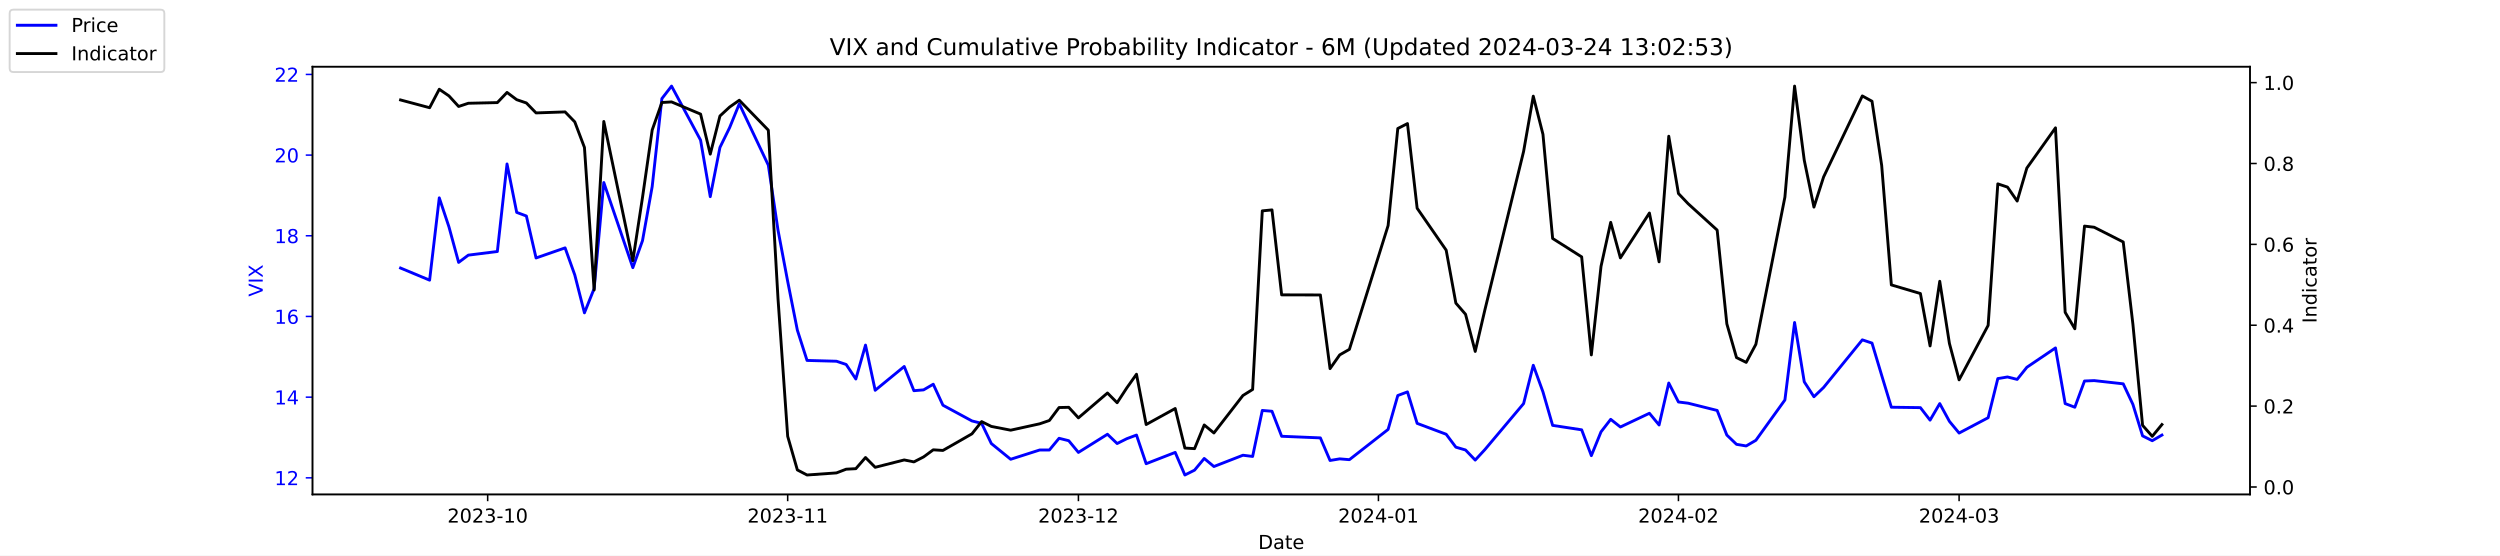
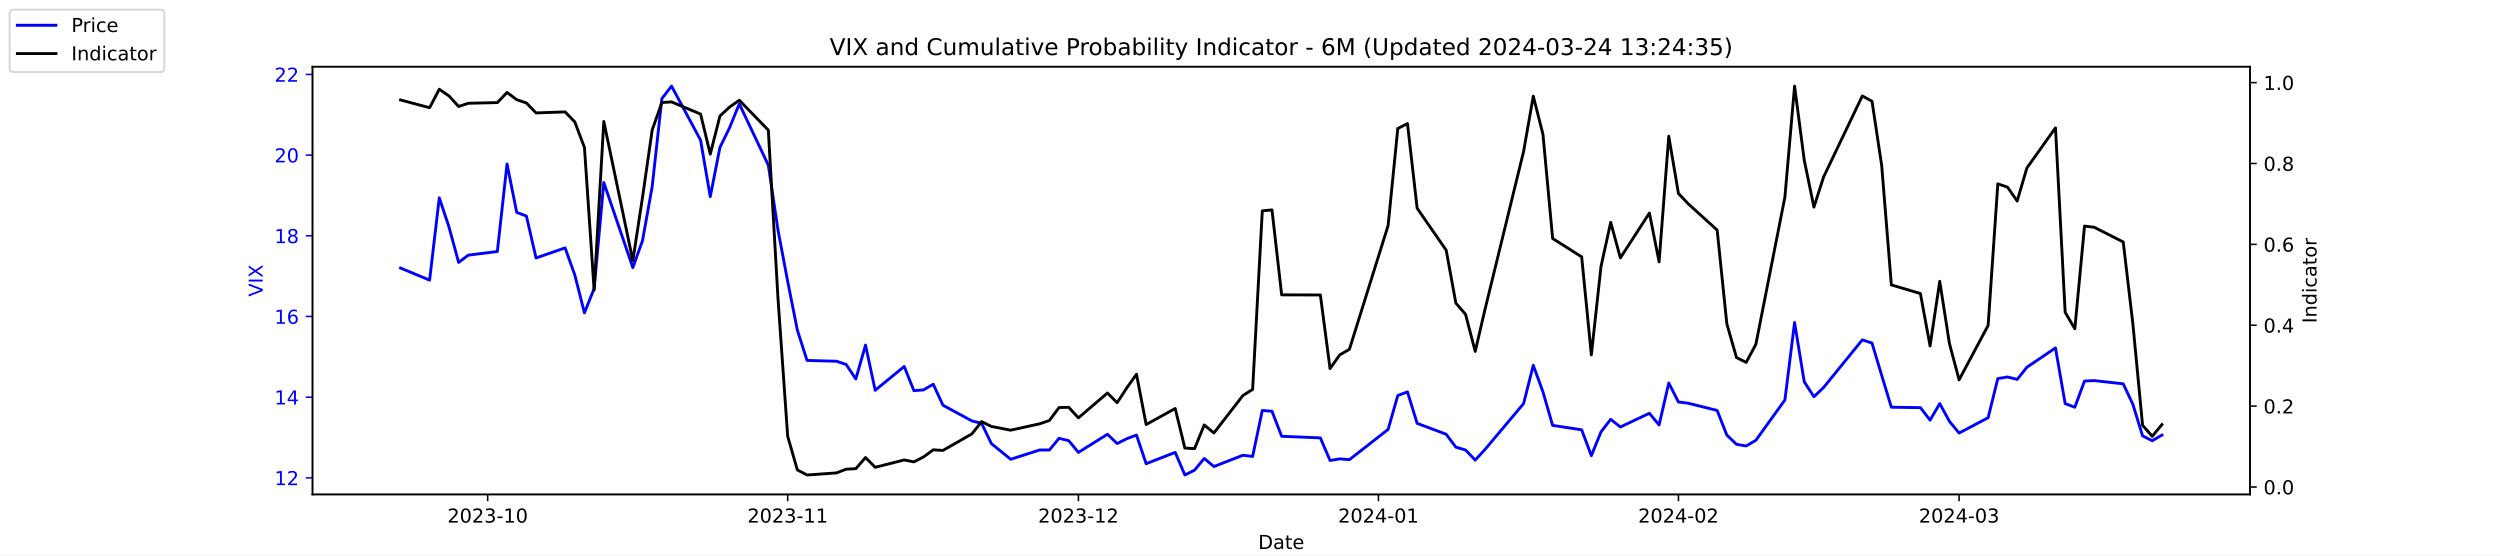
<svg xmlns="http://www.w3.org/2000/svg" xmlns:xlink="http://www.w3.org/1999/xlink" width="1296pt" height="288pt" viewBox="0 0 1296 288" version="1.1">
  <defs>
    <style type="text/css">*{stroke-linejoin: round; stroke-linecap: butt}</style>
  </defs>
  <g id="figure_1">
    <g id="patch_1">
      <path d="M 0 288  L 1296 288  L 1296 0  L 0 0  z " style="fill: #ffffff" />
    </g>
    <g id="axes_1">
      <g id="patch_2">
        <path d="M 162 256.32  L 1166.4 256.32  L 1166.4 34.56  L 162 34.56  z " style="fill: #ffffff" />
      </g>
      <g id="matplotlib.axis_1">
        <g id="xtick_1">
          <g id="line2d_1">
            <defs>
-               <path id="m7d03b8bfe6" d="M 0 0  L 0 3.5  " style="stroke: #000000; stroke-width: 0.8" />
+               <path id="m279d256c4e" d="M 0 0  L 0 3.5  " style="stroke: #000000; stroke-width: 0.8" />
            </defs>
            <g>
-               <use xlink:href="#m7d03b8bfe6" x="252.807" y="256.32" style="stroke: #000000; stroke-width: 0.8" />
+               <use xlink:href="#m279d256c4e" x="252.807" y="256.32" style="stroke: #000000; stroke-width: 0.8" />
            </g>
          </g>
          <g id="text_1">
            <g transform="translate(231.916 270.9184) scale(0.1 -0.1)">
              <defs>
                <path id="DejaVuSans-32" d="M 1228 531  L 3431 531  L 3431 0  L 469 0  L 469 531  Q 828 903 1448 1529  Q 2069 2156 2228 2338  Q 2531 2678 2651 2914  Q 2772 3150 2772 3378  Q 2772 3750 2511 3984  Q 2250 4219 1831 4219  Q 1534 4219 1204 4116  Q 875 4013 500 3803  L 500 4441  Q 881 4594 1212 4672  Q 1544 4750 1819 4750  Q 2544 4750 2975 4387  Q 3406 4025 3406 3419  Q 3406 3131 3298 2873  Q 3191 2616 2906 2266  Q 2828 2175 2409 1742  Q 1991 1309 1228 531  z " transform="scale(0.015625)" />
                <path id="DejaVuSans-30" d="M 2034 4250  Q 1547 4250 1301 3770  Q 1056 3291 1056 2328  Q 1056 1369 1301 889  Q 1547 409 2034 409  Q 2525 409 2770 889  Q 3016 1369 3016 2328  Q 3016 3291 2770 3770  Q 2525 4250 2034 4250  z M 2034 4750  Q 2819 4750 3233 4129  Q 3647 3509 3647 2328  Q 3647 1150 3233 529  Q 2819 -91 2034 -91  Q 1250 -91 836 529  Q 422 1150 422 2328  Q 422 3509 836 4129  Q 1250 4750 2034 4750  z " transform="scale(0.015625)" />
                <path id="DejaVuSans-33" d="M 2597 2516  Q 3050 2419 3304 2112  Q 3559 1806 3559 1356  Q 3559 666 3084 287  Q 2609 -91 1734 -91  Q 1441 -91 1130 -33  Q 819 25 488 141  L 488 750  Q 750 597 1062 519  Q 1375 441 1716 441  Q 2309 441 2620 675  Q 2931 909 2931 1356  Q 2931 1769 2642 2001  Q 2353 2234 1838 2234  L 1294 2234  L 1294 2753  L 1863 2753  Q 2328 2753 2575 2939  Q 2822 3125 2822 3475  Q 2822 3834 2567 4026  Q 2313 4219 1838 4219  Q 1578 4219 1281 4162  Q 984 4106 628 3988  L 628 4550  Q 988 4650 1302 4700  Q 1616 4750 1894 4750  Q 2613 4750 3031 4423  Q 3450 4097 3450 3541  Q 3450 3153 3228 2886  Q 3006 2619 2597 2516  z " transform="scale(0.015625)" />
                <path id="DejaVuSans-2d" d="M 313 2009  L 1997 2009  L 1997 1497  L 313 1497  L 313 2009  z " transform="scale(0.015625)" />
                <path id="DejaVuSans-31" d="M 794 531  L 1825 531  L 1825 4091  L 703 3866  L 703 4441  L 1819 4666  L 2450 4666  L 2450 531  L 3481 531  L 3481 0  L 794 0  L 794 531  z " transform="scale(0.015625)" />
              </defs>
              <use xlink:href="#DejaVuSans-32" />
              <use xlink:href="#DejaVuSans-30" x="63.623" />
              <use xlink:href="#DejaVuSans-32" x="127.246" />
              <use xlink:href="#DejaVuSans-33" x="190.869" />
              <use xlink:href="#DejaVuSans-2d" x="254.492" />
              <use xlink:href="#DejaVuSans-31" x="290.576" />
              <use xlink:href="#DejaVuSans-30" x="354.199" />
            </g>
          </g>
        </g>
        <g id="xtick_2">
          <g id="line2d_2">
            <g>
-               <use xlink:href="#m7d03b8bfe6" x="408.334" y="256.32" style="stroke: #000000; stroke-width: 0.8" />
+               <use xlink:href="#m279d256c4e" x="408.334" y="256.32" style="stroke: #000000; stroke-width: 0.8" />
            </g>
          </g>
          <g id="text_2">
            <g transform="translate(387.4425 270.9184) scale(0.1 -0.1)">
              <use xlink:href="#DejaVuSans-32" />
              <use xlink:href="#DejaVuSans-30" x="63.623" />
              <use xlink:href="#DejaVuSans-32" x="127.246" />
              <use xlink:href="#DejaVuSans-33" x="190.869" />
              <use xlink:href="#DejaVuSans-2d" x="254.492" />
              <use xlink:href="#DejaVuSans-31" x="290.576" />
              <use xlink:href="#DejaVuSans-31" x="354.199" />
            </g>
          </g>
        </g>
        <g id="xtick_3">
          <g id="line2d_3">
            <g>
-               <use xlink:href="#m7d03b8bfe6" x="559.052" y="256.32" style="stroke: #000000; stroke-width: 0.8" />
+               <use xlink:href="#m279d256c4e" x="559.052" y="256.32" style="stroke: #000000; stroke-width: 0.8" />
            </g>
          </g>
          <g id="text_3">
            <g transform="translate(538.161 270.9184) scale(0.1 -0.1)">
              <use xlink:href="#DejaVuSans-32" />
              <use xlink:href="#DejaVuSans-30" x="63.623" />
              <use xlink:href="#DejaVuSans-32" x="127.246" />
              <use xlink:href="#DejaVuSans-33" x="190.869" />
              <use xlink:href="#DejaVuSans-2d" x="254.492" />
              <use xlink:href="#DejaVuSans-31" x="290.576" />
              <use xlink:href="#DejaVuSans-32" x="354.199" />
            </g>
          </g>
        </g>
        <g id="xtick_4">
          <g id="line2d_4">
            <g>
-               <use xlink:href="#m7d03b8bfe6" x="714.579" y="256.32" style="stroke: #000000; stroke-width: 0.8" />
+               <use xlink:href="#m279d256c4e" x="714.579" y="256.32" style="stroke: #000000; stroke-width: 0.8" />
            </g>
          </g>
          <g id="text_4">
            <g transform="translate(693.6875 270.9184) scale(0.1 -0.1)">
              <defs>
                <path id="DejaVuSans-34" d="M 2419 4116  L 825 1625  L 2419 1625  L 2419 4116  z M 2253 4666  L 3047 4666  L 3047 1625  L 3713 1625  L 3713 1100  L 3047 1100  L 3047 0  L 2419 0  L 2419 1100  L 313 1100  L 313 1709  L 2253 4666  z " transform="scale(0.015625)" />
              </defs>
              <use xlink:href="#DejaVuSans-32" />
              <use xlink:href="#DejaVuSans-30" x="63.623" />
              <use xlink:href="#DejaVuSans-32" x="127.246" />
              <use xlink:href="#DejaVuSans-34" x="190.869" />
              <use xlink:href="#DejaVuSans-2d" x="254.492" />
              <use xlink:href="#DejaVuSans-30" x="290.576" />
              <use xlink:href="#DejaVuSans-31" x="354.199" />
            </g>
          </g>
        </g>
        <g id="xtick_5">
          <g id="line2d_5">
            <g>
-               <use xlink:href="#m7d03b8bfe6" x="870.105" y="256.32" style="stroke: #000000; stroke-width: 0.8" />
+               <use xlink:href="#m279d256c4e" x="870.105" y="256.32" style="stroke: #000000; stroke-width: 0.8" />
            </g>
          </g>
          <g id="text_5">
            <g transform="translate(849.2139 270.9184) scale(0.1 -0.1)">
              <use xlink:href="#DejaVuSans-32" />
              <use xlink:href="#DejaVuSans-30" x="63.623" />
              <use xlink:href="#DejaVuSans-32" x="127.246" />
              <use xlink:href="#DejaVuSans-34" x="190.869" />
              <use xlink:href="#DejaVuSans-2d" x="254.492" />
              <use xlink:href="#DejaVuSans-30" x="290.576" />
              <use xlink:href="#DejaVuSans-32" x="354.199" />
            </g>
          </g>
        </g>
        <g id="xtick_6">
          <g id="line2d_6">
            <g>
-               <use xlink:href="#m7d03b8bfe6" x="1015.598" y="256.32" style="stroke: #000000; stroke-width: 0.8" />
+               <use xlink:href="#m279d256c4e" x="1015.598" y="256.32" style="stroke: #000000; stroke-width: 0.8" />
            </g>
          </g>
          <g id="text_6">
            <g transform="translate(994.7064 270.9184) scale(0.1 -0.1)">
              <use xlink:href="#DejaVuSans-32" />
              <use xlink:href="#DejaVuSans-30" x="63.623" />
              <use xlink:href="#DejaVuSans-32" x="127.246" />
              <use xlink:href="#DejaVuSans-34" x="190.869" />
              <use xlink:href="#DejaVuSans-2d" x="254.492" />
              <use xlink:href="#DejaVuSans-30" x="290.576" />
              <use xlink:href="#DejaVuSans-33" x="354.199" />
            </g>
          </g>
        </g>
        <g id="text_7">
          <g transform="translate(652.2492 284.5966) scale(0.1 -0.1)">
            <defs>
              <path id="DejaVuSans-44" d="M 1259 4147  L 1259 519  L 2022 519  Q 2988 519 3436 956  Q 3884 1394 3884 2338  Q 3884 3275 3436 3711  Q 2988 4147 2022 4147  L 1259 4147  z M 628 4666  L 1925 4666  Q 3281 4666 3915 4102  Q 4550 3538 4550 2338  Q 4550 1131 3912 565  Q 3275 0 1925 0  L 628 0  L 628 4666  z " transform="scale(0.015625)" />
              <path id="DejaVuSans-61" d="M 2194 1759  Q 1497 1759 1228 1600  Q 959 1441 959 1056  Q 959 750 1161 570  Q 1363 391 1709 391  Q 2188 391 2477 730  Q 2766 1069 2766 1631  L 2766 1759  L 2194 1759  z M 3341 1997  L 3341 0  L 2766 0  L 2766 531  Q 2569 213 2275 61  Q 1981 -91 1556 -91  Q 1019 -91 701 211  Q 384 513 384 1019  Q 384 1609 779 1909  Q 1175 2209 1959 2209  L 2766 2209  L 2766 2266  Q 2766 2663 2505 2880  Q 2244 3097 1772 3097  Q 1472 3097 1187 3025  Q 903 2953 641 2809  L 641 3341  Q 956 3463 1253 3523  Q 1550 3584 1831 3584  Q 2591 3584 2966 3190  Q 3341 2797 3341 1997  z " transform="scale(0.015625)" />
              <path id="DejaVuSans-74" d="M 1172 4494  L 1172 3500  L 2356 3500  L 2356 3053  L 1172 3053  L 1172 1153  Q 1172 725 1289 603  Q 1406 481 1766 481  L 2356 481  L 2356 0  L 1766 0  Q 1100 0 847 248  Q 594 497 594 1153  L 594 3053  L 172 3053  L 172 3500  L 594 3500  L 594 4494  L 1172 4494  z " transform="scale(0.015625)" />
              <path id="DejaVuSans-65" d="M 3597 1894  L 3597 1613  L 953 1613  Q 991 1019 1311 708  Q 1631 397 2203 397  Q 2534 397 2845 478  Q 3156 559 3463 722  L 3463 178  Q 3153 47 2828 -22  Q 2503 -91 2169 -91  Q 1331 -91 842 396  Q 353 884 353 1716  Q 353 2575 817 3079  Q 1281 3584 2069 3584  Q 2775 3584 3186 3129  Q 3597 2675 3597 1894  z M 3022 2063  Q 3016 2534 2758 2815  Q 2500 3097 2075 3097  Q 1594 3097 1305 2825  Q 1016 2553 972 2059  L 3022 2063  z " transform="scale(0.015625)" />
            </defs>
            <use xlink:href="#DejaVuSans-44" />
            <use xlink:href="#DejaVuSans-61" x="77.002" />
            <use xlink:href="#DejaVuSans-74" x="138.281" />
            <use xlink:href="#DejaVuSans-65" x="177.49" />
          </g>
        </g>
      </g>
      <g id="matplotlib.axis_2">
        <g id="ytick_1">
          <g id="line2d_7">
            <defs>
-               <path id="m8d6960e7ae" d="M 0 0  L -3.5 0  " style="stroke: #0000ff; stroke-width: 0.8" />
+               <path id="m2799d257f6" d="M 0 0  L -3.5 0  " style="stroke: #0000ff; stroke-width: 0.8" />
            </defs>
            <g>
-               <use xlink:href="#m8d6960e7ae" x="162" y="247.704" style="fill: #0000ff; stroke: #0000ff; stroke-width: 0.8" />
+               <use xlink:href="#m2799d257f6" x="162" y="247.704" style="fill: #0000ff; stroke: #0000ff; stroke-width: 0.8" />
            </g>
          </g>
          <g id="text_8">
            <g style="fill: #0000ff" transform="translate(142.275 251.5031) scale(0.1 -0.1)">
              <use xlink:href="#DejaVuSans-31" />
              <use xlink:href="#DejaVuSans-32" x="63.623" />
            </g>
          </g>
        </g>
        <g id="ytick_2">
          <g id="line2d_8">
            <g>
-               <use xlink:href="#m8d6960e7ae" x="162" y="205.878" style="fill: #0000ff; stroke: #0000ff; stroke-width: 0.8" />
+               <use xlink:href="#m2799d257f6" x="162" y="205.878" style="fill: #0000ff; stroke: #0000ff; stroke-width: 0.8" />
            </g>
          </g>
          <g id="text_9">
            <g style="fill: #0000ff" transform="translate(142.275 209.6774) scale(0.1 -0.1)">
              <use xlink:href="#DejaVuSans-31" />
              <use xlink:href="#DejaVuSans-34" x="63.623" />
            </g>
          </g>
        </g>
        <g id="ytick_3">
          <g id="line2d_9">
            <g>
-               <use xlink:href="#m8d6960e7ae" x="162" y="164.052" style="fill: #0000ff; stroke: #0000ff; stroke-width: 0.8" />
+               <use xlink:href="#m2799d257f6" x="162" y="164.052" style="fill: #0000ff; stroke: #0000ff; stroke-width: 0.8" />
            </g>
          </g>
          <g id="text_10">
            <g style="fill: #0000ff" transform="translate(142.275 167.8517) scale(0.1 -0.1)">
              <defs>
                <path id="DejaVuSans-36" d="M 2113 2584  Q 1688 2584 1439 2293  Q 1191 2003 1191 1497  Q 1191 994 1439 701  Q 1688 409 2113 409  Q 2538 409 2786 701  Q 3034 994 3034 1497  Q 3034 2003 2786 2293  Q 2538 2584 2113 2584  z M 3366 4563  L 3366 3988  Q 3128 4100 2886 4159  Q 2644 4219 2406 4219  Q 1781 4219 1451 3797  Q 1122 3375 1075 2522  Q 1259 2794 1537 2939  Q 1816 3084 2150 3084  Q 2853 3084 3261 2657  Q 3669 2231 3669 1497  Q 3669 778 3244 343  Q 2819 -91 2113 -91  Q 1303 -91 875 529  Q 447 1150 447 2328  Q 447 3434 972 4092  Q 1497 4750 2381 4750  Q 2619 4750 2861 4703  Q 3103 4656 3366 4563  z " transform="scale(0.015625)" />
              </defs>
              <use xlink:href="#DejaVuSans-31" />
              <use xlink:href="#DejaVuSans-36" x="63.623" />
            </g>
          </g>
        </g>
        <g id="ytick_4">
          <g id="line2d_10">
            <g>
-               <use xlink:href="#m8d6960e7ae" x="162" y="122.227" style="fill: #0000ff; stroke: #0000ff; stroke-width: 0.8" />
+               <use xlink:href="#m2799d257f6" x="162" y="122.227" style="fill: #0000ff; stroke: #0000ff; stroke-width: 0.8" />
            </g>
          </g>
          <g id="text_11">
            <g style="fill: #0000ff" transform="translate(142.275 126.0259) scale(0.1 -0.1)">
              <defs>
                <path id="DejaVuSans-38" d="M 2034 2216  Q 1584 2216 1326 1975  Q 1069 1734 1069 1313  Q 1069 891 1326 650  Q 1584 409 2034 409  Q 2484 409 2743 651  Q 3003 894 3003 1313  Q 3003 1734 2745 1975  Q 2488 2216 2034 2216  z M 1403 2484  Q 997 2584 770 2862  Q 544 3141 544 3541  Q 544 4100 942 4425  Q 1341 4750 2034 4750  Q 2731 4750 3128 4425  Q 3525 4100 3525 3541  Q 3525 3141 3298 2862  Q 3072 2584 2669 2484  Q 3125 2378 3379 2068  Q 3634 1759 3634 1313  Q 3634 634 3220 271  Q 2806 -91 2034 -91  Q 1263 -91 848 271  Q 434 634 434 1313  Q 434 1759 690 2068  Q 947 2378 1403 2484  z M 1172 3481  Q 1172 3119 1398 2916  Q 1625 2713 2034 2713  Q 2441 2713 2670 2916  Q 2900 3119 2900 3481  Q 2900 3844 2670 4047  Q 2441 4250 2034 4250  Q 1625 4250 1398 4047  Q 1172 3844 1172 3481  z " transform="scale(0.015625)" />
              </defs>
              <use xlink:href="#DejaVuSans-31" />
              <use xlink:href="#DejaVuSans-38" x="63.623" />
            </g>
          </g>
        </g>
        <g id="ytick_5">
          <g id="line2d_11">
            <g>
-               <use xlink:href="#m8d6960e7ae" x="162" y="80.401" style="fill: #0000ff; stroke: #0000ff; stroke-width: 0.8" />
+               <use xlink:href="#m2799d257f6" x="162" y="80.401" style="fill: #0000ff; stroke: #0000ff; stroke-width: 0.8" />
            </g>
          </g>
          <g id="text_12">
            <g style="fill: #0000ff" transform="translate(142.275 84.2002) scale(0.1 -0.1)">
              <use xlink:href="#DejaVuSans-32" />
              <use xlink:href="#DejaVuSans-30" x="63.623" />
            </g>
          </g>
        </g>
        <g id="ytick_6">
          <g id="line2d_12">
            <g>
-               <use xlink:href="#m8d6960e7ae" x="162" y="38.575" style="fill: #0000ff; stroke: #0000ff; stroke-width: 0.8" />
+               <use xlink:href="#m2799d257f6" x="162" y="38.575" style="fill: #0000ff; stroke: #0000ff; stroke-width: 0.8" />
            </g>
          </g>
          <g id="text_13">
            <g style="fill: #0000ff" transform="translate(142.275 42.37447) scale(0.1 -0.1)">
              <use xlink:href="#DejaVuSans-32" />
              <use xlink:href="#DejaVuSans-32" x="63.623" />
            </g>
          </g>
        </g>
        <g id="text_14">
          <g style="fill: #0000ff" transform="translate(136.1953 153.7603) rotate(-90) scale(0.1 -0.1)">
            <defs>
              <path id="DejaVuSans-56" d="M 1831 0  L 50 4666  L 709 4666  L 2188 738  L 3669 4666  L 4325 4666  L 2547 0  L 1831 0  z " transform="scale(0.015625)" />
              <path id="DejaVuSans-49" d="M 628 4666  L 1259 4666  L 1259 0  L 628 0  L 628 4666  z " transform="scale(0.015625)" />
              <path id="DejaVuSans-58" d="M 403 4666  L 1081 4666  L 2241 2931  L 3406 4666  L 4084 4666  L 2584 2425  L 4184 0  L 3506 0  L 2194 1984  L 872 0  L 191 0  L 1856 2491  L 403 4666  z " transform="scale(0.015625)" />
            </defs>
            <use xlink:href="#DejaVuSans-56" />
            <use xlink:href="#DejaVuSans-49" x="68.408" />
            <use xlink:href="#DejaVuSans-58" x="97.9" />
          </g>
        </g>
      </g>
      <g id="line2d_13">
-         <path d="M 207.655 138.957  L 222.705 145.231  L 227.722 102.569  L 232.739 117.626  L 237.756 136.029  L 242.773 132.265  L 257.824 130.383  L 262.841 85.002  L 267.858 110.097  L 272.875 111.979  L 277.892 133.729  L 292.943 128.501  L 297.96 142.512  L 302.977 162.17  L 307.994 149.623  L 313.011 94.622  L 328.062 138.748  L 333.079 124.736  L 338.096 96.713  L 343.113 51.123  L 348.13 44.64  L 363.181 72.663  L 368.198 101.941  L 373.215 76.428  L 378.232 66.18  L 383.249 53.842  L 398.3 85.629  L 403.317 119.299  L 408.334 145.858  L 413.351 171.163  L 418.368 186.847  L 433.628 187.266  L 438.645 188.939  L 443.662 196.467  L 448.679 178.901  L 453.696 202.323  L 468.747 189.984  L 473.764 202.532  L 478.781 202.114  L 483.798 199.186  L 488.815 210.061  L 503.866 218.217  L 508.883 219.472  L 513.9 229.928  L 523.934 238.084  L 538.984 233.274  L 544.001 233.274  L 549.018 227.209  L 554.035 228.464  L 559.052 234.529  L 574.103 225.118  L 579.12 229.928  L 584.137 227.418  L 589.154 225.536  L 594.171 240.384  L 609.222 234.529  L 614.239 246.24  L 619.256 243.73  L 624.273 237.666  L 629.29 241.848  L 644.341 235.993  L 649.358 236.62  L 654.375 212.779  L 659.392 213.198  L 664.409 226.164  L 684.477 227  L 689.494 238.711  L 694.511 237.875  L 699.528 238.293  L 719.596 222.608  L 724.613 205.042  L 729.63 203.159  L 734.647 219.472  L 749.698 225.118  L 754.715 231.81  L 759.732 233.274  L 764.749 238.502  L 769.766 233.065  L 789.834 209.224  L 794.851 189.357  L 799.868 203.159  L 804.885 220.517  L 819.936 222.818  L 824.952 236.202  L 829.969 223.863  L 834.986 217.38  L 840.003 221.354  L 855.054 214.243  L 860.071 220.308  L 865.088 198.559  L 870.105 208.388  L 875.122 209.015  L 890.173 212.779  L 895.19 225.536  L 900.207 230.346  L 905.224 231.183  L 910.241 228.255  L 925.292 207.342  L 930.309 167.189  L 935.326 197.931  L 940.343 205.669  L 945.36 200.859  L 965.428 176.182  L 970.445 177.855  L 975.462 194.585  L 980.479 211.106  L 995.53 211.316  L 1000.547 217.798  L 1005.564 209.224  L 1010.581 218.426  L 1015.598 224.491  L 1030.649 216.544  L 1035.666 196.258  L 1040.683 195.422  L 1045.7 196.677  L 1050.717 190.403  L 1065.559 180.364  L 1070.576 209.224  L 1075.593 211.106  L 1080.61 197.513  L 1085.627 197.304  L 1100.678 198.977  L 1105.695 209.642  L 1110.711 225.955  L 1115.728 228.464  L 1120.745 225.536  " clip-path="url(#p85b5ad4046)" style="fill: none; stroke: #0000ff; stroke-width: 1.5; stroke-linecap: square" />
+         <path d="M 207.655 138.957  L 222.705 145.231  L 227.722 102.569  L 232.739 117.626  L 237.756 136.029  L 242.773 132.265  L 257.824 130.383  L 262.841 85.002  L 267.858 110.097  L 272.875 111.979  L 277.892 133.729  L 292.943 128.501  L 297.96 142.512  L 302.977 162.17  L 307.994 149.623  L 313.011 94.622  L 328.062 138.748  L 333.079 124.736  L 338.096 96.713  L 343.113 51.123  L 348.13 44.64  L 363.181 72.663  L 368.198 101.941  L 373.215 76.428  L 378.232 66.18  L 383.249 53.842  L 398.3 85.629  L 403.317 119.299  L 408.334 145.858  L 413.351 171.163  L 418.368 186.847  L 433.628 187.266  L 438.645 188.939  L 443.662 196.467  L 448.679 178.901  L 453.696 202.323  L 468.747 189.984  L 473.764 202.532  L 478.781 202.114  L 483.798 199.186  L 488.815 210.061  L 503.866 218.217  L 508.883 219.472  L 513.9 229.928  L 523.934 238.084  L 538.984 233.274  L 544.001 233.274  L 549.018 227.209  L 554.035 228.464  L 559.052 234.529  L 574.103 225.118  L 579.12 229.928  L 584.137 227.418  L 589.154 225.536  L 594.171 240.384  L 609.222 234.529  L 614.239 246.24  L 619.256 243.73  L 624.273 237.666  L 629.29 241.848  L 644.341 235.993  L 649.358 236.62  L 654.375 212.779  L 659.392 213.198  L 664.409 226.164  L 684.477 227  L 689.494 238.711  L 694.511 237.875  L 699.528 238.293  L 719.596 222.608  L 724.613 205.042  L 729.63 203.159  L 734.647 219.472  L 749.698 225.118  L 754.715 231.81  L 759.732 233.274  L 764.749 238.502  L 769.766 233.065  L 789.834 209.224  L 794.851 189.357  L 799.868 203.159  L 804.885 220.517  L 819.936 222.818  L 824.952 236.202  L 829.969 223.863  L 834.986 217.38  L 840.003 221.354  L 855.054 214.243  L 860.071 220.308  L 865.088 198.559  L 870.105 208.388  L 875.122 209.015  L 890.173 212.779  L 895.19 225.536  L 900.207 230.346  L 905.224 231.183  L 910.241 228.255  L 925.292 207.342  L 930.309 167.189  L 935.326 197.931  L 940.343 205.669  L 945.36 200.859  L 965.428 176.182  L 970.445 177.855  L 975.462 194.585  L 980.479 211.106  L 995.53 211.316  L 1000.547 217.798  L 1005.564 209.224  L 1010.581 218.426  L 1015.598 224.491  L 1030.649 216.544  L 1035.666 196.258  L 1040.683 195.422  L 1045.7 196.677  L 1050.717 190.403  L 1065.559 180.364  L 1070.576 209.224  L 1075.593 211.106  L 1080.61 197.513  L 1085.627 197.304  L 1100.678 198.977  L 1105.695 209.642  L 1110.711 225.955  L 1115.728 228.464  L 1120.745 225.536  " clip-path="url(#pa01f91e3af)" style="fill: none; stroke: #0000ff; stroke-width: 1.5; stroke-linecap: square" />
      </g>
      <g id="patch_3">
        <path d="M 162 256.32  L 162 34.56  " style="fill: none; stroke: #000000; stroke-width: 0.8; stroke-linejoin: miter; stroke-linecap: square" />
      </g>
      <g id="patch_4">
        <path d="M 1166.4 256.32  L 1166.4 34.56  " style="fill: none; stroke: #000000; stroke-width: 0.8; stroke-linejoin: miter; stroke-linecap: square" />
      </g>
      <g id="patch_5">
        <path d="M 162 256.32  L 1166.4 256.32  " style="fill: none; stroke: #000000; stroke-width: 0.8; stroke-linejoin: miter; stroke-linecap: square" />
      </g>
      <g id="patch_6">
        <path d="M 162 34.56  L 1166.4 34.56  " style="fill: none; stroke: #000000; stroke-width: 0.8; stroke-linejoin: miter; stroke-linecap: square" />
      </g>
    </g>
    <g id="axes_2">
      <g id="matplotlib.axis_3">
        <g id="ytick_7">
          <g id="line2d_14">
            <defs>
-               <path id="mf01c305b38" d="M 0 0  L 3.5 0  " style="stroke: #000000; stroke-width: 0.8" />
+               <path id="m639d3eff4e" d="M 0 0  L 3.5 0  " style="stroke: #000000; stroke-width: 0.8" />
            </defs>
            <g>
-               <use xlink:href="#mf01c305b38" x="1166.4" y="252.461" style="stroke: #000000; stroke-width: 0.8" />
+               <use xlink:href="#m639d3eff4e" x="1166.4" y="252.461" style="stroke: #000000; stroke-width: 0.8" />
            </g>
          </g>
          <g id="text_15">
            <g transform="translate(1173.4 256.2606) scale(0.1 -0.1)">
              <defs>
                <path id="DejaVuSans-2e" d="M 684 794  L 1344 794  L 1344 0  L 684 0  L 684 794  z " transform="scale(0.015625)" />
              </defs>
              <use xlink:href="#DejaVuSans-30" />
              <use xlink:href="#DejaVuSans-2e" x="63.623" />
              <use xlink:href="#DejaVuSans-30" x="95.41" />
            </g>
          </g>
        </g>
        <g id="ytick_8">
          <g id="line2d_15">
            <g>
-               <use xlink:href="#mf01c305b38" x="1166.4" y="210.535" style="stroke: #000000; stroke-width: 0.8" />
+               <use xlink:href="#m639d3eff4e" x="1166.4" y="210.535" style="stroke: #000000; stroke-width: 0.8" />
            </g>
          </g>
          <g id="text_16">
            <g transform="translate(1173.4 214.3337) scale(0.1 -0.1)">
              <use xlink:href="#DejaVuSans-30" />
              <use xlink:href="#DejaVuSans-2e" x="63.623" />
              <use xlink:href="#DejaVuSans-32" x="95.41" />
            </g>
          </g>
        </g>
        <g id="ytick_9">
          <g id="line2d_16">
            <g>
-               <use xlink:href="#mf01c305b38" x="1166.4" y="168.608" style="stroke: #000000; stroke-width: 0.8" />
+               <use xlink:href="#m639d3eff4e" x="1166.4" y="168.608" style="stroke: #000000; stroke-width: 0.8" />
            </g>
          </g>
          <g id="text_17">
            <g transform="translate(1173.4 172.4068) scale(0.1 -0.1)">
              <use xlink:href="#DejaVuSans-30" />
              <use xlink:href="#DejaVuSans-2e" x="63.623" />
              <use xlink:href="#DejaVuSans-34" x="95.41" />
            </g>
          </g>
        </g>
        <g id="ytick_10">
          <g id="line2d_17">
            <g>
-               <use xlink:href="#mf01c305b38" x="1166.4" y="126.681" style="stroke: #000000; stroke-width: 0.8" />
+               <use xlink:href="#m639d3eff4e" x="1166.4" y="126.681" style="stroke: #000000; stroke-width: 0.8" />
            </g>
          </g>
          <g id="text_18">
            <g transform="translate(1173.4 130.4799) scale(0.1 -0.1)">
              <use xlink:href="#DejaVuSans-30" />
              <use xlink:href="#DejaVuSans-2e" x="63.623" />
              <use xlink:href="#DejaVuSans-36" x="95.41" />
            </g>
          </g>
        </g>
        <g id="ytick_11">
          <g id="line2d_18">
            <g>
-               <use xlink:href="#mf01c305b38" x="1166.4" y="84.754" style="stroke: #000000; stroke-width: 0.8" />
+               <use xlink:href="#m639d3eff4e" x="1166.4" y="84.754" style="stroke: #000000; stroke-width: 0.8" />
            </g>
          </g>
          <g id="text_19">
            <g transform="translate(1173.4 88.55298) scale(0.1 -0.1)">
              <use xlink:href="#DejaVuSans-30" />
              <use xlink:href="#DejaVuSans-2e" x="63.623" />
              <use xlink:href="#DejaVuSans-38" x="95.41" />
            </g>
          </g>
        </g>
        <g id="ytick_12">
          <g id="line2d_19">
            <g>
-               <use xlink:href="#mf01c305b38" x="1166.4" y="42.827" style="stroke: #000000; stroke-width: 0.8" />
+               <use xlink:href="#m639d3eff4e" x="1166.4" y="42.827" style="stroke: #000000; stroke-width: 0.8" />
            </g>
          </g>
          <g id="text_20">
            <g transform="translate(1173.4 46.62607) scale(0.1 -0.1)">
              <use xlink:href="#DejaVuSans-31" />
              <use xlink:href="#DejaVuSans-2e" x="63.623" />
              <use xlink:href="#DejaVuSans-30" x="95.41" />
            </g>
          </g>
        </g>
        <g id="text_21">
          <g transform="translate(1200.902 167.5353) rotate(-90) scale(0.1 -0.1)">
            <defs>
              <path id="DejaVuSans-6e" d="M 3513 2113  L 3513 0  L 2938 0  L 2938 2094  Q 2938 2591 2744 2837  Q 2550 3084 2163 3084  Q 1697 3084 1428 2787  Q 1159 2491 1159 1978  L 1159 0  L 581 0  L 581 3500  L 1159 3500  L 1159 2956  Q 1366 3272 1645 3428  Q 1925 3584 2291 3584  Q 2894 3584 3203 3211  Q 3513 2838 3513 2113  z " transform="scale(0.015625)" />
              <path id="DejaVuSans-64" d="M 2906 2969  L 2906 4863  L 3481 4863  L 3481 0  L 2906 0  L 2906 525  Q 2725 213 2448 61  Q 2172 -91 1784 -91  Q 1150 -91 751 415  Q 353 922 353 1747  Q 353 2572 751 3078  Q 1150 3584 1784 3584  Q 2172 3584 2448 3432  Q 2725 3281 2906 2969  z M 947 1747  Q 947 1113 1208 752  Q 1469 391 1925 391  Q 2381 391 2643 752  Q 2906 1113 2906 1747  Q 2906 2381 2643 2742  Q 2381 3103 1925 3103  Q 1469 3103 1208 2742  Q 947 2381 947 1747  z " transform="scale(0.015625)" />
              <path id="DejaVuSans-69" d="M 603 3500  L 1178 3500  L 1178 0  L 603 0  L 603 3500  z M 603 4863  L 1178 4863  L 1178 4134  L 603 4134  L 603 4863  z " transform="scale(0.015625)" />
              <path id="DejaVuSans-63" d="M 3122 3366  L 3122 2828  Q 2878 2963 2633 3030  Q 2388 3097 2138 3097  Q 1578 3097 1268 2742  Q 959 2388 959 1747  Q 959 1106 1268 751  Q 1578 397 2138 397  Q 2388 397 2633 464  Q 2878 531 3122 666  L 3122 134  Q 2881 22 2623 -34  Q 2366 -91 2075 -91  Q 1284 -91 818 406  Q 353 903 353 1747  Q 353 2603 823 3093  Q 1294 3584 2113 3584  Q 2378 3584 2631 3529  Q 2884 3475 3122 3366  z " transform="scale(0.015625)" />
              <path id="DejaVuSans-6f" d="M 1959 3097  Q 1497 3097 1228 2736  Q 959 2375 959 1747  Q 959 1119 1226 758  Q 1494 397 1959 397  Q 2419 397 2687 759  Q 2956 1122 2956 1747  Q 2956 2369 2687 2733  Q 2419 3097 1959 3097  z M 1959 3584  Q 2709 3584 3137 3096  Q 3566 2609 3566 1747  Q 3566 888 3137 398  Q 2709 -91 1959 -91  Q 1206 -91 779 398  Q 353 888 353 1747  Q 353 2609 779 3096  Q 1206 3584 1959 3584  z " transform="scale(0.015625)" />
              <path id="DejaVuSans-72" d="M 2631 2963  Q 2534 3019 2420 3045  Q 2306 3072 2169 3072  Q 1681 3072 1420 2755  Q 1159 2438 1159 1844  L 1159 0  L 581 0  L 581 3500  L 1159 3500  L 1159 2956  Q 1341 3275 1631 3429  Q 1922 3584 2338 3584  Q 2397 3584 2469 3576  Q 2541 3569 2628 3553  L 2631 2963  z " transform="scale(0.015625)" />
            </defs>
            <use xlink:href="#DejaVuSans-49" />
            <use xlink:href="#DejaVuSans-6e" x="29.492" />
            <use xlink:href="#DejaVuSans-64" x="92.871" />
            <use xlink:href="#DejaVuSans-69" x="156.348" />
            <use xlink:href="#DejaVuSans-63" x="184.131" />
            <use xlink:href="#DejaVuSans-61" x="239.111" />
            <use xlink:href="#DejaVuSans-74" x="300.391" />
            <use xlink:href="#DejaVuSans-6f" x="339.6" />
            <use xlink:href="#DejaVuSans-72" x="400.781" />
          </g>
        </g>
      </g>
      <g id="line2d_20">
-         <path d="M 207.655 51.818  L 222.705 55.84  L 227.722 46.27  L 232.739 49.714  L 237.756 55.196  L 242.773 53.533  L 257.824 53.183  L 262.841 47.919  L 267.858 51.676  L 272.875 53.378  L 277.892 58.536  L 292.943 58.014  L 297.96 63.187  L 302.977 76.444  L 307.994 150.306  L 313.011 62.975  L 328.062 135.12  L 333.079 102.306  L 338.096 67.397  L 343.113 53.146  L 348.13 52.833  L 363.181 59.145  L 368.198 79.898  L 373.215 60.134  L 378.232 55.494  L 383.249 51.97  L 398.3 67.473  L 403.317 154.832  L 408.334 226.181  L 413.351 243.614  L 418.368 246.24  L 433.628 245.155  L 438.645 243.23  L 443.662 242.964  L 448.679 237.183  L 453.696 242.25  L 468.747 238.435  L 473.764 239.446  L 478.781 236.871  L 483.798 233.181  L 488.815 233.507  L 503.866 224.892  L 508.883 218.558  L 513.9 221.057  L 523.934 223.009  L 538.984 219.7  L 544.001 217.982  L 549.018 211.268  L 554.035 211.153  L 559.052 216.619  L 574.103 203.731  L 579.12 208.779  L 584.137 201.073  L 589.154 194.005  L 594.171 220.075  L 609.222 211.773  L 614.239 232.27  L 619.256 232.576  L 624.273 220.306  L 629.29 224.445  L 644.341 205.016  L 649.358 201.89  L 654.375 109.314  L 659.392 108.817  L 664.409 152.854  L 684.477 152.91  L 689.494 191.088  L 694.511 183.971  L 699.528 181.099  L 719.596 116.924  L 724.613 66.625  L 729.63 64.069  L 734.647 107.95  L 749.698 129.692  L 754.715 157.129  L 759.732 162.918  L 764.749 182.173  L 769.766 160.638  L 789.834 78.509  L 794.851 49.855  L 799.868 69.641  L 804.885 123.62  L 819.936 133.166  L 824.952 183.971  L 829.969 138.075  L 834.986 115.269  L 840.003 133.687  L 855.054 110.438  L 860.071 135.725  L 865.088 70.632  L 870.105 100.32  L 875.122 105.601  L 890.173 119.275  L 895.19 167.88  L 900.207 185.376  L 905.224 187.855  L 910.241 178.494  L 925.292 102.174  L 930.309 44.64  L 935.326 83.051  L 940.343 107.357  L 945.36 91.715  L 965.428 49.731  L 970.445 52.489  L 975.462 85.756  L 980.479 147.7  L 995.53 152.158  L 1000.547 179.324  L 1005.564 145.833  L 1010.581 178.052  L 1015.598 196.907  L 1030.649 168.687  L 1035.666 95.313  L 1040.683 96.993  L 1045.7 104.224  L 1050.717 87.118  L 1065.559 66.278  L 1070.576 161.903  L 1075.593 170.437  L 1080.61 117.21  L 1085.627 117.809  L 1100.678 125.441  L 1105.695 168.039  L 1110.711 220.487  L 1115.728 226.184  L 1120.745 220.09  " clip-path="url(#p85b5ad4046)" style="fill: none; stroke: #000000; stroke-width: 1.5; stroke-linecap: square" />
+         <path d="M 207.655 51.818  L 222.705 55.84  L 227.722 46.27  L 232.739 49.714  L 237.756 55.196  L 242.773 53.533  L 257.824 53.183  L 262.841 47.919  L 267.858 51.676  L 272.875 53.378  L 277.892 58.536  L 292.943 58.014  L 297.96 63.187  L 302.977 76.444  L 307.994 150.306  L 313.011 62.975  L 328.062 135.12  L 333.079 102.306  L 338.096 67.397  L 343.113 53.146  L 348.13 52.833  L 363.181 59.145  L 368.198 79.898  L 373.215 60.134  L 378.232 55.494  L 383.249 51.97  L 398.3 67.473  L 403.317 154.832  L 408.334 226.181  L 413.351 243.614  L 418.368 246.24  L 433.628 245.155  L 438.645 243.23  L 443.662 242.964  L 448.679 237.183  L 453.696 242.25  L 468.747 238.435  L 473.764 239.446  L 478.781 236.871  L 483.798 233.181  L 488.815 233.507  L 503.866 224.892  L 508.883 218.558  L 513.9 221.057  L 523.934 223.009  L 538.984 219.7  L 544.001 217.982  L 549.018 211.268  L 554.035 211.153  L 559.052 216.619  L 574.103 203.731  L 579.12 208.779  L 584.137 201.073  L 589.154 194.005  L 594.171 220.075  L 609.222 211.773  L 614.239 232.27  L 619.256 232.576  L 624.273 220.306  L 629.29 224.445  L 644.341 205.016  L 649.358 201.89  L 654.375 109.314  L 659.392 108.817  L 664.409 152.854  L 684.477 152.91  L 689.494 191.088  L 694.511 183.971  L 699.528 181.099  L 719.596 116.924  L 724.613 66.625  L 729.63 64.069  L 734.647 107.95  L 749.698 129.692  L 754.715 157.129  L 759.732 162.918  L 764.749 182.173  L 769.766 160.638  L 789.834 78.509  L 794.851 49.855  L 799.868 69.641  L 804.885 123.62  L 819.936 133.166  L 824.952 183.971  L 829.969 138.075  L 834.986 115.269  L 840.003 133.687  L 855.054 110.438  L 860.071 135.725  L 865.088 70.632  L 870.105 100.32  L 875.122 105.601  L 890.173 119.275  L 895.19 167.88  L 900.207 185.376  L 905.224 187.855  L 910.241 178.494  L 925.292 102.174  L 930.309 44.64  L 935.326 83.051  L 940.343 107.357  L 945.36 91.715  L 965.428 49.731  L 970.445 52.489  L 975.462 85.756  L 980.479 147.7  L 995.53 152.158  L 1000.547 179.324  L 1005.564 145.833  L 1010.581 178.052  L 1015.598 196.907  L 1030.649 168.687  L 1035.666 95.313  L 1040.683 96.993  L 1045.7 104.224  L 1050.717 87.118  L 1065.559 66.278  L 1070.576 161.903  L 1075.593 170.437  L 1080.61 117.21  L 1085.627 117.809  L 1100.678 125.441  L 1105.695 168.039  L 1110.711 220.487  L 1115.728 226.184  L 1120.745 220.09  " clip-path="url(#pa01f91e3af)" style="fill: none; stroke: #000000; stroke-width: 1.5; stroke-linecap: square" />
      </g>
      <g id="patch_7">
        <path d="M 162 256.32  L 162 34.56  " style="fill: none; stroke: #000000; stroke-width: 0.8; stroke-linejoin: miter; stroke-linecap: square" />
      </g>
      <g id="patch_8">
        <path d="M 1166.4 256.32  L 1166.4 34.56  " style="fill: none; stroke: #000000; stroke-width: 0.8; stroke-linejoin: miter; stroke-linecap: square" />
      </g>
      <g id="patch_9">
        <path d="M 162 256.32  L 1166.4 256.32  " style="fill: none; stroke: #000000; stroke-width: 0.8; stroke-linejoin: miter; stroke-linecap: square" />
      </g>
      <g id="patch_10">
        <path d="M 162 34.56  L 1166.4 34.56  " style="fill: none; stroke: #000000; stroke-width: 0.8; stroke-linejoin: miter; stroke-linecap: square" />
      </g>
      <g id="text_22">
        <g transform="translate(430.0941 28.56) scale(0.12 -0.12)">
          <defs>
            <path id="DejaVuSans-20" transform="scale(0.015625)" />
            <path id="DejaVuSans-43" d="M 4122 4306  L 4122 3641  Q 3803 3938 3442 4084  Q 3081 4231 2675 4231  Q 1875 4231 1450 3742  Q 1025 3253 1025 2328  Q 1025 1406 1450 917  Q 1875 428 2675 428  Q 3081 428 3442 575  Q 3803 722 4122 1019  L 4122 359  Q 3791 134 3420 21  Q 3050 -91 2638 -91  Q 1578 -91 968 557  Q 359 1206 359 2328  Q 359 3453 968 4101  Q 1578 4750 2638 4750  Q 3056 4750 3426 4639  Q 3797 4528 4122 4306  z " transform="scale(0.015625)" />
            <path id="DejaVuSans-75" d="M 544 1381  L 544 3500  L 1119 3500  L 1119 1403  Q 1119 906 1312 657  Q 1506 409 1894 409  Q 2359 409 2629 706  Q 2900 1003 2900 1516  L 2900 3500  L 3475 3500  L 3475 0  L 2900 0  L 2900 538  Q 2691 219 2414 64  Q 2138 -91 1772 -91  Q 1169 -91 856 284  Q 544 659 544 1381  z M 1991 3584  L 1991 3584  z " transform="scale(0.015625)" />
            <path id="DejaVuSans-6d" d="M 3328 2828  Q 3544 3216 3844 3400  Q 4144 3584 4550 3584  Q 5097 3584 5394 3201  Q 5691 2819 5691 2113  L 5691 0  L 5113 0  L 5113 2094  Q 5113 2597 4934 2840  Q 4756 3084 4391 3084  Q 3944 3084 3684 2787  Q 3425 2491 3425 1978  L 3425 0  L 2847 0  L 2847 2094  Q 2847 2600 2669 2842  Q 2491 3084 2119 3084  Q 1678 3084 1418 2786  Q 1159 2488 1159 1978  L 1159 0  L 581 0  L 581 3500  L 1159 3500  L 1159 2956  Q 1356 3278 1631 3431  Q 1906 3584 2284 3584  Q 2666 3584 2933 3390  Q 3200 3197 3328 2828  z " transform="scale(0.015625)" />
            <path id="DejaVuSans-6c" d="M 603 4863  L 1178 4863  L 1178 0  L 603 0  L 603 4863  z " transform="scale(0.015625)" />
            <path id="DejaVuSans-76" d="M 191 3500  L 800 3500  L 1894 563  L 2988 3500  L 3597 3500  L 2284 0  L 1503 0  L 191 3500  z " transform="scale(0.015625)" />
            <path id="DejaVuSans-50" d="M 1259 4147  L 1259 2394  L 2053 2394  Q 2494 2394 2734 2622  Q 2975 2850 2975 3272  Q 2975 3691 2734 3919  Q 2494 4147 2053 4147  L 1259 4147  z M 628 4666  L 2053 4666  Q 2838 4666 3239 4311  Q 3641 3956 3641 3272  Q 3641 2581 3239 2228  Q 2838 1875 2053 1875  L 1259 1875  L 1259 0  L 628 0  L 628 4666  z " transform="scale(0.015625)" />
            <path id="DejaVuSans-62" d="M 3116 1747  Q 3116 2381 2855 2742  Q 2594 3103 2138 3103  Q 1681 3103 1420 2742  Q 1159 2381 1159 1747  Q 1159 1113 1420 752  Q 1681 391 2138 391  Q 2594 391 2855 752  Q 3116 1113 3116 1747  z M 1159 2969  Q 1341 3281 1617 3432  Q 1894 3584 2278 3584  Q 2916 3584 3314 3078  Q 3713 2572 3713 1747  Q 3713 922 3314 415  Q 2916 -91 2278 -91  Q 1894 -91 1617 61  Q 1341 213 1159 525  L 1159 0  L 581 0  L 581 4863  L 1159 4863  L 1159 2969  z " transform="scale(0.015625)" />
            <path id="DejaVuSans-79" d="M 2059 -325  Q 1816 -950 1584 -1140  Q 1353 -1331 966 -1331  L 506 -1331  L 506 -850  L 844 -850  Q 1081 -850 1212 -737  Q 1344 -625 1503 -206  L 1606 56  L 191 3500  L 800 3500  L 1894 763  L 2988 3500  L 3597 3500  L 2059 -325  z " transform="scale(0.015625)" />
            <path id="DejaVuSans-4d" d="M 628 4666  L 1569 4666  L 2759 1491  L 3956 4666  L 4897 4666  L 4897 0  L 4281 0  L 4281 4097  L 3078 897  L 2444 897  L 1241 4097  L 1241 0  L 628 0  L 628 4666  z " transform="scale(0.015625)" />
            <path id="DejaVuSans-28" d="M 1984 4856  Q 1566 4138 1362 3434  Q 1159 2731 1159 2009  Q 1159 1288 1364 580  Q 1569 -128 1984 -844  L 1484 -844  Q 1016 -109 783 600  Q 550 1309 550 2009  Q 550 2706 781 3412  Q 1013 4119 1484 4856  L 1984 4856  z " transform="scale(0.015625)" />
            <path id="DejaVuSans-55" d="M 556 4666  L 1191 4666  L 1191 1831  Q 1191 1081 1462 751  Q 1734 422 2344 422  Q 2950 422 3222 751  Q 3494 1081 3494 1831  L 3494 4666  L 4128 4666  L 4128 1753  Q 4128 841 3676 375  Q 3225 -91 2344 -91  Q 1459 -91 1007 375  Q 556 841 556 1753  L 556 4666  z " transform="scale(0.015625)" />
            <path id="DejaVuSans-70" d="M 1159 525  L 1159 -1331  L 581 -1331  L 581 3500  L 1159 3500  L 1159 2969  Q 1341 3281 1617 3432  Q 1894 3584 2278 3584  Q 2916 3584 3314 3078  Q 3713 2572 3713 1747  Q 3713 922 3314 415  Q 2916 -91 2278 -91  Q 1894 -91 1617 61  Q 1341 213 1159 525  z M 3116 1747  Q 3116 2381 2855 2742  Q 2594 3103 2138 3103  Q 1681 3103 1420 2742  Q 1159 2381 1159 1747  Q 1159 1113 1420 752  Q 1681 391 2138 391  Q 2594 391 2855 752  Q 3116 1113 3116 1747  z " transform="scale(0.015625)" />
            <path id="DejaVuSans-3a" d="M 750 794  L 1409 794  L 1409 0  L 750 0  L 750 794  z M 750 3309  L 1409 3309  L 1409 2516  L 750 2516  L 750 3309  z " transform="scale(0.015625)" />
            <path id="DejaVuSans-35" d="M 691 4666  L 3169 4666  L 3169 4134  L 1269 4134  L 1269 2991  Q 1406 3038 1543 3061  Q 1681 3084 1819 3084  Q 2600 3084 3056 2656  Q 3513 2228 3513 1497  Q 3513 744 3044 326  Q 2575 -91 1722 -91  Q 1428 -91 1123 -41  Q 819 9 494 109  L 494 744  Q 775 591 1075 516  Q 1375 441 1709 441  Q 2250 441 2565 725  Q 2881 1009 2881 1497  Q 2881 1984 2565 2268  Q 2250 2553 1709 2553  Q 1456 2553 1204 2497  Q 953 2441 691 2322  L 691 4666  z " transform="scale(0.015625)" />
            <path id="DejaVuSans-29" d="M 513 4856  L 1013 4856  Q 1481 4119 1714 3412  Q 1947 2706 1947 2009  Q 1947 1309 1714 600  Q 1481 -109 1013 -844  L 513 -844  Q 928 -128 1133 580  Q 1338 1288 1338 2009  Q 1338 2731 1133 3434  Q 928 4138 513 4856  z " transform="scale(0.015625)" />
          </defs>
          <use xlink:href="#DejaVuSans-56" />
          <use xlink:href="#DejaVuSans-49" x="68.408" />
          <use xlink:href="#DejaVuSans-58" x="97.9" />
          <use xlink:href="#DejaVuSans-20" x="166.406" />
          <use xlink:href="#DejaVuSans-61" x="198.193" />
          <use xlink:href="#DejaVuSans-6e" x="259.473" />
          <use xlink:href="#DejaVuSans-64" x="322.852" />
          <use xlink:href="#DejaVuSans-20" x="386.328" />
          <use xlink:href="#DejaVuSans-43" x="418.115" />
          <use xlink:href="#DejaVuSans-75" x="487.939" />
          <use xlink:href="#DejaVuSans-6d" x="551.318" />
          <use xlink:href="#DejaVuSans-75" x="648.73" />
          <use xlink:href="#DejaVuSans-6c" x="712.109" />
          <use xlink:href="#DejaVuSans-61" x="739.893" />
          <use xlink:href="#DejaVuSans-74" x="801.172" />
          <use xlink:href="#DejaVuSans-69" x="840.381" />
          <use xlink:href="#DejaVuSans-76" x="868.164" />
          <use xlink:href="#DejaVuSans-65" x="927.344" />
          <use xlink:href="#DejaVuSans-20" x="988.867" />
          <use xlink:href="#DejaVuSans-50" x="1020.654" />
          <use xlink:href="#DejaVuSans-72" x="1079.207" />
          <use xlink:href="#DejaVuSans-6f" x="1118.07" />
          <use xlink:href="#DejaVuSans-62" x="1179.252" />
          <use xlink:href="#DejaVuSans-61" x="1242.729" />
          <use xlink:href="#DejaVuSans-62" x="1304.008" />
          <use xlink:href="#DejaVuSans-69" x="1367.484" />
          <use xlink:href="#DejaVuSans-6c" x="1395.268" />
          <use xlink:href="#DejaVuSans-69" x="1423.051" />
          <use xlink:href="#DejaVuSans-74" x="1450.834" />
          <use xlink:href="#DejaVuSans-79" x="1490.043" />
          <use xlink:href="#DejaVuSans-20" x="1549.223" />
          <use xlink:href="#DejaVuSans-49" x="1581.01" />
          <use xlink:href="#DejaVuSans-6e" x="1610.502" />
          <use xlink:href="#DejaVuSans-64" x="1673.881" />
          <use xlink:href="#DejaVuSans-69" x="1737.357" />
          <use xlink:href="#DejaVuSans-63" x="1765.141" />
          <use xlink:href="#DejaVuSans-61" x="1820.121" />
          <use xlink:href="#DejaVuSans-74" x="1881.4" />
          <use xlink:href="#DejaVuSans-6f" x="1920.609" />
          <use xlink:href="#DejaVuSans-72" x="1981.791" />
          <use xlink:href="#DejaVuSans-20" x="2022.904" />
          <use xlink:href="#DejaVuSans-2d" x="2054.691" />
          <use xlink:href="#DejaVuSans-20" x="2090.775" />
          <use xlink:href="#DejaVuSans-36" x="2122.562" />
          <use xlink:href="#DejaVuSans-4d" x="2186.186" />
          <use xlink:href="#DejaVuSans-20" x="2272.465" />
          <use xlink:href="#DejaVuSans-28" x="2304.252" />
          <use xlink:href="#DejaVuSans-55" x="2343.266" />
          <use xlink:href="#DejaVuSans-70" x="2416.459" />
          <use xlink:href="#DejaVuSans-64" x="2479.936" />
          <use xlink:href="#DejaVuSans-61" x="2543.412" />
          <use xlink:href="#DejaVuSans-74" x="2604.691" />
          <use xlink:href="#DejaVuSans-65" x="2643.9" />
          <use xlink:href="#DejaVuSans-64" x="2705.424" />
          <use xlink:href="#DejaVuSans-20" x="2768.9" />
          <use xlink:href="#DejaVuSans-32" x="2800.688" />
          <use xlink:href="#DejaVuSans-30" x="2864.311" />
          <use xlink:href="#DejaVuSans-32" x="2927.934" />
          <use xlink:href="#DejaVuSans-34" x="2991.557" />
          <use xlink:href="#DejaVuSans-2d" x="3055.18" />
          <use xlink:href="#DejaVuSans-30" x="3091.264" />
          <use xlink:href="#DejaVuSans-33" x="3154.887" />
          <use xlink:href="#DejaVuSans-2d" x="3218.51" />
          <use xlink:href="#DejaVuSans-32" x="3254.594" />
          <use xlink:href="#DejaVuSans-34" x="3318.217" />
          <use xlink:href="#DejaVuSans-20" x="3381.84" />
          <use xlink:href="#DejaVuSans-31" x="3413.627" />
          <use xlink:href="#DejaVuSans-33" x="3477.25" />
          <use xlink:href="#DejaVuSans-3a" x="3540.873" />
-           <use xlink:href="#DejaVuSans-30" x="3574.564" />
-           <use xlink:href="#DejaVuSans-32" x="3638.188" />
+           <use xlink:href="#DejaVuSans-32" x="3574.564" />
+           <use xlink:href="#DejaVuSans-34" x="3638.188" />
          <use xlink:href="#DejaVuSans-3a" x="3701.811" />
-           <use xlink:href="#DejaVuSans-35" x="3735.502" />
-           <use xlink:href="#DejaVuSans-33" x="3799.125" />
+           <use xlink:href="#DejaVuSans-33" x="3735.502" />
+           <use xlink:href="#DejaVuSans-35" x="3799.125" />
          <use xlink:href="#DejaVuSans-29" x="3862.748" />
        </g>
      </g>
    </g>
    <g id="legend_1">
      <g id="patch_11">
        <path d="M 7 37.356  L 83.191 37.356  Q 85.191 37.356 85.191 35.356  L 85.191 7  Q 85.191 5 83.191 5  L 7 5  Q 5 5 5 7  L 5 35.356  Q 5 37.356 7 37.356  z " style="fill: #ffffff; opacity: 0.8; stroke: #cccccc; stroke-linejoin: miter" />
      </g>
      <g id="line2d_21">
        <path d="M 9 13.098  L 19 13.098  L 29 13.098  " style="fill: none; stroke: #0000ff; stroke-width: 1.5; stroke-linecap: square" />
      </g>
      <g id="text_23">
        <g transform="translate(37 16.59844) scale(0.1 -0.1)">
          <use xlink:href="#DejaVuSans-50" />
          <use xlink:href="#DejaVuSans-72" x="58.553" />
          <use xlink:href="#DejaVuSans-69" x="99.666" />
          <use xlink:href="#DejaVuSans-63" x="127.449" />
          <use xlink:href="#DejaVuSans-65" x="182.43" />
        </g>
      </g>
      <g id="line2d_22">
        <path d="M 9 27.777  L 19 27.777  L 29 27.777  " style="fill: none; stroke: #000000; stroke-width: 1.5; stroke-linecap: square" />
      </g>
      <g id="text_24">
        <g transform="translate(37 31.27656) scale(0.1 -0.1)">
          <use xlink:href="#DejaVuSans-49" />
          <use xlink:href="#DejaVuSans-6e" x="29.492" />
          <use xlink:href="#DejaVuSans-64" x="92.871" />
          <use xlink:href="#DejaVuSans-69" x="156.348" />
          <use xlink:href="#DejaVuSans-63" x="184.131" />
          <use xlink:href="#DejaVuSans-61" x="239.111" />
          <use xlink:href="#DejaVuSans-74" x="300.391" />
          <use xlink:href="#DejaVuSans-6f" x="339.6" />
          <use xlink:href="#DejaVuSans-72" x="400.781" />
        </g>
      </g>
    </g>
  </g>
  <defs>
-     <clipPath id="p85b5ad4046">
+     <clipPath id="pa01f91e3af">
      <rect x="162" y="34.56" width="1004.4" height="221.76" />
    </clipPath>
  </defs>
</svg>
